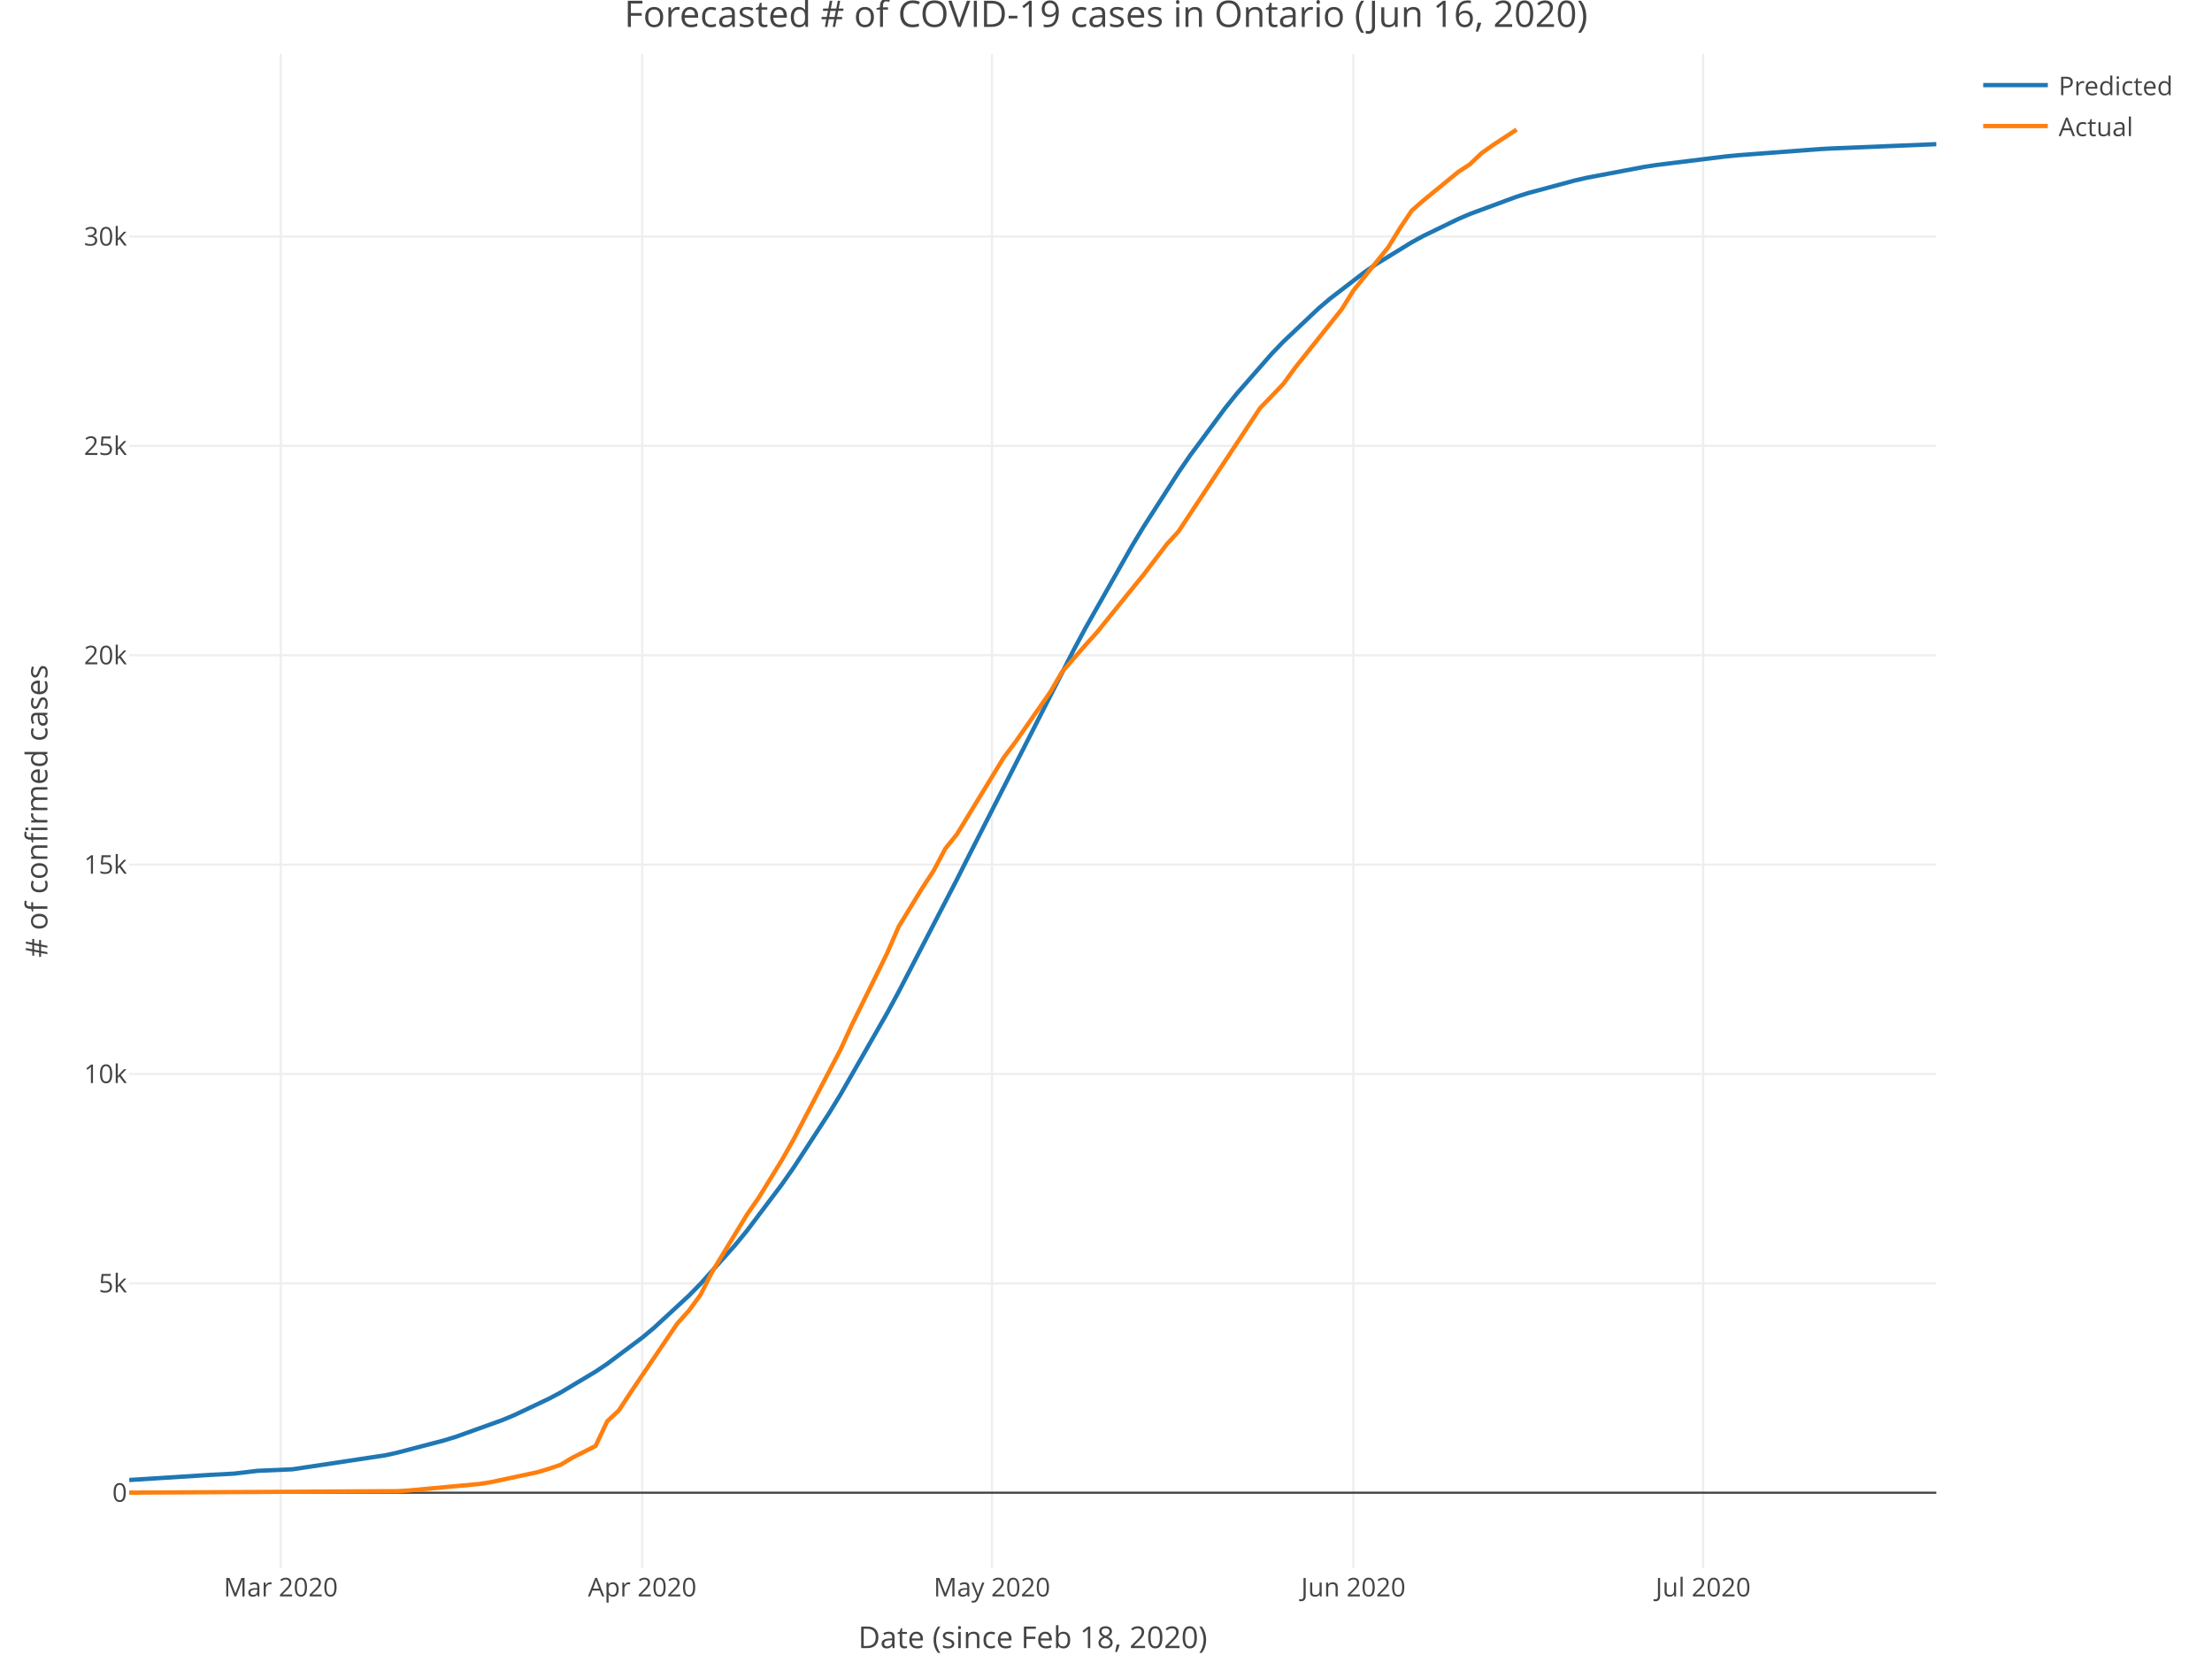
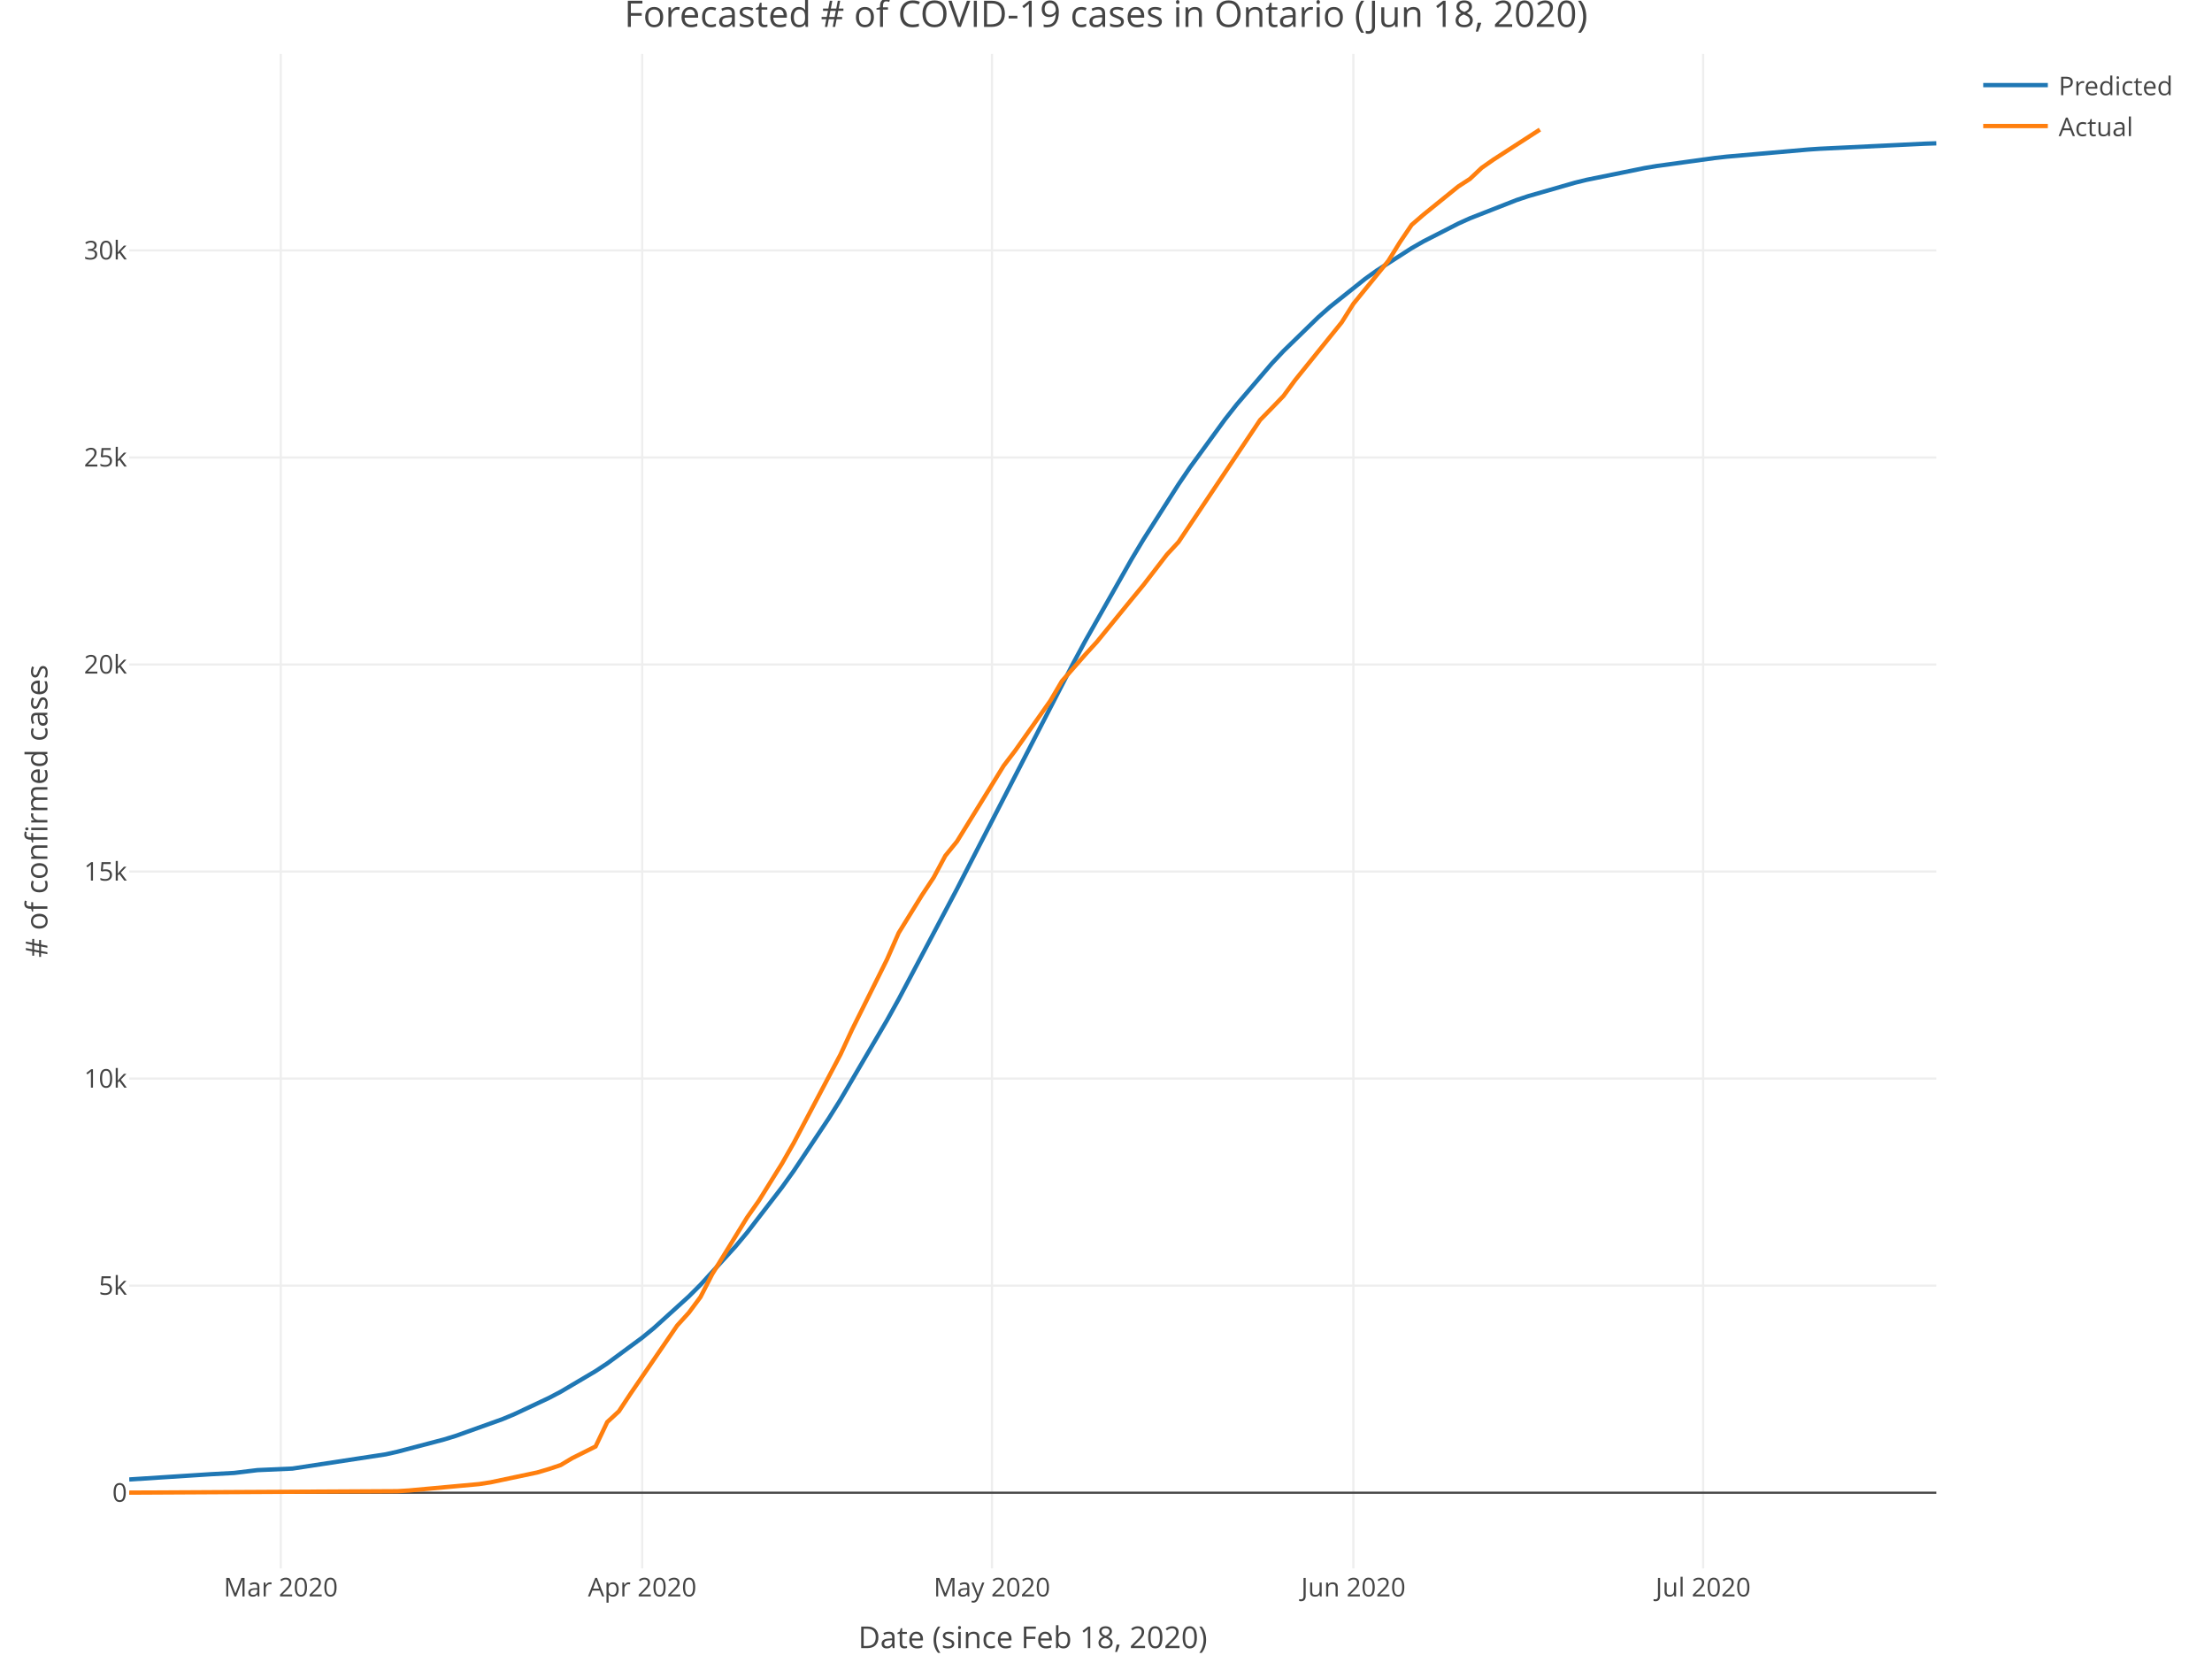
<svg xmlns="http://www.w3.org/2000/svg" class="main-svg" width="1027" height="768" style="" viewBox="0 0 1027 768">
  <rect x="0" y="0" width="1027" height="768" style="fill: rgb(255, 255, 255); fill-opacity: 1;" />
-   <defs id="defs-96c82c">
+   <defs id="defs-909fb1">
    <g class="clips">
-       <clipPath id="clip96c82cxyplot" class="plotclip">
+       <clipPath id="clip909fb1xyplot" class="plotclip">
        <rect width="839" height="703" />
      </clipPath>
-       <clipPath class="axesclip" id="clip96c82cx">
+       <clipPath class="axesclip" id="clip909fb1x">
        <rect x="60" y="0" width="839" height="768" />
      </clipPath>
-       <clipPath class="axesclip" id="clip96c82cy">
+       <clipPath class="axesclip" id="clip909fb1y">
        <rect x="0" y="25" width="1027" height="703" />
      </clipPath>
-       <clipPath class="axesclip" id="clip96c82cxy">
+       <clipPath class="axesclip" id="clip909fb1xy">
        <rect x="60" y="25" width="839" height="703" />
      </clipPath>
    </g>
    <g class="gradients" />
  </defs>
  <g class="bglayer" />
  <g class="layer-below">
    <g class="imagelayer" />
    <g class="shapelayer" />
  </g>
  <g class="cartesianlayer">
    <g class="subplot xy">
      <g class="layer-subplot">
        <g class="shapelayer" />
        <g class="imagelayer" />
      </g>
      <g class="gridlayer">
        <g class="x">
          <path class="xgrid crisp" transform="translate(130.37,0)" d="M0,25v703" style="stroke: rgb(238, 238, 238); stroke-opacity: 1; stroke-width: 1px;" />
          <path class="xgrid crisp" transform="translate(298.17,0)" d="M0,25v703" style="stroke: rgb(238, 238, 238); stroke-opacity: 1; stroke-width: 1px;" />
          <path class="xgrid crisp" transform="translate(460.55,0)" d="M0,25v703" style="stroke: rgb(238, 238, 238); stroke-opacity: 1; stroke-width: 1px;" />
          <path class="xgrid crisp" transform="translate(628.35,0)" d="M0,25v703" style="stroke: rgb(238, 238, 238); stroke-opacity: 1; stroke-width: 1px;" />
          <path class="xgrid crisp" transform="translate(790.74,0)" d="M0,25v703" style="stroke: rgb(238, 238, 238); stroke-opacity: 1; stroke-width: 1px;" />
        </g>
        <g class="y">
-           <path class="ygrid crisp" transform="translate(0,595.69)" d="M60,0h839" style="stroke: rgb(238, 238, 238); stroke-opacity: 1; stroke-width: 1px;" />
-           <path class="ygrid crisp" transform="translate(0,498.51)" d="M60,0h839" style="stroke: rgb(238, 238, 238); stroke-opacity: 1; stroke-width: 1px;" />
-           <path class="ygrid crisp" transform="translate(0,401.33)" d="M60,0h839" style="stroke: rgb(238, 238, 238); stroke-opacity: 1; stroke-width: 1px;" />
-           <path class="ygrid crisp" transform="translate(0,304.15)" d="M60,0h839" style="stroke: rgb(238, 238, 238); stroke-opacity: 1; stroke-width: 1px;" />
-           <path class="ygrid crisp" transform="translate(0,206.97)" d="M60,0h839" style="stroke: rgb(238, 238, 238); stroke-opacity: 1; stroke-width: 1px;" />
-           <path class="ygrid crisp" transform="translate(0,109.79)" d="M60,0h839" style="stroke: rgb(238, 238, 238); stroke-opacity: 1; stroke-width: 1px;" />
+           <path class="ygrid crisp" transform="translate(0,596.76)" d="M60,0h839" style="stroke: rgb(238, 238, 238); stroke-opacity: 1; stroke-width: 1px;" />
+           <path class="ygrid crisp" transform="translate(0,500.65)" d="M60,0h839" style="stroke: rgb(238, 238, 238); stroke-opacity: 1; stroke-width: 1px;" />
+           <path class="ygrid crisp" transform="translate(0,404.54)" d="M60,0h839" style="stroke: rgb(238, 238, 238); stroke-opacity: 1; stroke-width: 1px;" />
+           <path class="ygrid crisp" transform="translate(0,308.44)" d="M60,0h839" style="stroke: rgb(238, 238, 238); stroke-opacity: 1; stroke-width: 1px;" />
+           <path class="ygrid crisp" transform="translate(0,212.33)" d="M60,0h839" style="stroke: rgb(238, 238, 238); stroke-opacity: 1; stroke-width: 1px;" />
+           <path class="ygrid crisp" transform="translate(0,116.22)" d="M60,0h839" style="stroke: rgb(238, 238, 238); stroke-opacity: 1; stroke-width: 1px;" />
        </g>
      </g>
      <g class="zerolinelayer">
        <path class="yzl zl crisp" transform="translate(0,692.87)" d="M60,0h839" style="stroke: rgb(68, 68, 68); stroke-opacity: 1; stroke-width: 1px;" />
      </g>
      <path class="xlines-below" />
      <path class="ylines-below" />
      <g class="overlines-below" />
      <g class="xaxislayer-below" />
      <g class="yaxislayer-below" />
      <g class="overaxes-below" />
-       <g class="plot" transform="translate(60, 25)" clip-path="url('#clip96c82cxyplot')">
+       <g class="plot" transform="translate(60, 25)" clip-path="url('#clip909fb1xyplot')">
        <g class="scatterlayer mlayer">
-           <g class="trace scatter trace11b5a2" style="stroke-miterlimit: 2; opacity: 1;">
+           <g class="trace scatter trace9f7875" style="stroke-miterlimit: 2; opacity: 1;">
            <g class="fills" />
            <g class="errorbars" />
            <g class="lines">
-               <path class="js-line" d="M0,661.97L37.89,659.58L48.72,659L59.54,657.71L75.78,657L119.08,650.47L124.5,649.26L146.15,643.6L151.56,641.94L173.21,634.17L178.63,631.91L194.86,624.24L200.28,621.36L216.52,611.66L221.93,608.03L238.17,595.89L243.58,591.39L259.82,576.42L265.23,570.91L281.47,552.76L286.88,546.15L303.12,524.62L308.54,516.87L324.77,491.95L330.19,483.11L351.84,445.32L357.25,435.34L384.32,383.15L389.73,372.41L438.45,276.79L443.86,266.72L465.51,228.52L470.92,219.56L487.16,194.26L492.57,186.38L508.81,164.45L514.23,157.71L530.46,139.18L535.88,133.55L552.12,118.22L557.53,113.61L573.77,101.16L579.18,97.44L595.42,87.48L600.83,84.52L617.07,76.64L622.48,74.31L644.14,66.31L649.55,64.6L671.2,58.77L676.61,57.53L703.68,52.41L709.09,51.58L741.57,47.57L746.98,47.05L784.87,44.21L790.28,43.91L839,41.92" style="vector-effect: non-scaling-stroke; fill: none; stroke: rgb(31, 119, 180); stroke-opacity: 1; stroke-width: 2px; opacity: 1;" />
+               <path class="js-line" d="M0,661.72L37.89,659.28L48.72,658.69L59.54,657.38L75.78,656.66L119.08,650.05L124.5,648.84L146.15,643.16L151.56,641.5L173.21,633.75L178.63,631.5L194.86,623.88L200.28,621.03L216.52,611.43L221.93,607.86L238.17,595.89L243.58,591.46L259.82,576.75L265.23,571.35L281.47,553.57L286.88,547.1L303.12,526.04L308.54,518.47L324.77,494.12L330.19,485.48L351.84,448.54L357.25,438.78L384.32,387.62L389.73,377.07L438.45,282.55L443.86,272.53L465.51,234.33L470.92,225.33L487.16,199.83L492.57,191.86L508.81,169.59L514.23,162.71L530.46,143.75L535.88,137.97L552.12,122.17L557.53,117.4L573.77,104.47L579.18,100.6L595.42,90.18L600.83,87.08L617.07,78.78L622.48,76.33L644.14,67.85L649.55,66.04L671.2,59.81L676.61,58.48L703.68,52.98L709.09,52.07L736.15,48.34L741.57,47.73L779.46,44.41L784.87,44.05L833.59,41.7L839,41.52" style="vector-effect: non-scaling-stroke; fill: none; stroke: rgb(31, 119, 180); stroke-opacity: 1; stroke-width: 2px; opacity: 1;" />
            </g>
            <g class="points" />
            <g class="text" />
          </g>
-           <g class="trace scatter trace9f1925" style="stroke-miterlimit: 2; opacity: 1;">
+           <g class="trace scatter trace8ff2ae" style="stroke-miterlimit: 2; opacity: 1;">
            <g class="fills" />
            <g class="errorbars" />
            <g class="lines">
-               <path class="js-line" d="M0,667.83L124.5,667.15L129.91,666.82L162.39,663.83L167.8,662.99L189.45,658.37L194.86,656.75L200.28,654.91L205.69,651.64L216.52,646.16L221.93,634.71L227.34,629.66L232.75,621.38L254.41,589.39L259.82,583.38L265.23,576.01L270.65,565.33L286.88,538.66L292.3,530.87L303.12,513.29L308.54,503.69L330.19,462.28L335.6,450.5L351.84,417.55L357.25,405.11L368.08,387.37L373.49,379.13L378.9,368.92L384.32,362.18L405.97,326.71L411.38,319.52L427.62,296.23L433.03,286.96L443.86,274.52L449.27,268.54L465.51,248.42L470.92,241.79L481.75,227.59L487.16,221.68L525.05,164.4L530.46,158.82L535.88,153.15L541.29,145.7L562.94,118.55L568.35,109.88L584.59,89.71L590.01,80.86L595.42,72.8L600.83,68.07L617.07,54.78L622.48,51.24L627.9,46.07L633.31,42.24L644.14,35.15" style="vector-effect: non-scaling-stroke; fill: none; stroke: rgb(255, 127, 14); stroke-opacity: 1; stroke-width: 2px; opacity: 1;" />
+               <path class="js-line" d="M0,667.83L124.5,667.16L129.91,666.83L162.39,663.87L167.8,663.04L189.45,658.47L194.86,656.87L200.28,655.05L205.69,651.82L216.52,646.4L221.93,635.08L227.34,630.08L232.75,621.89L254.41,590.25L259.82,584.31L265.23,577.03L270.65,566.46L286.88,540.08L292.3,532.38L303.12,515L308.54,505.5L330.19,464.54L335.6,452.89L351.84,420.31L357.25,408.01L368.08,390.46L373.49,382.31L378.9,372.22L384.32,365.55L405.97,330.47L411.38,323.36L427.62,300.33L433.03,291.16L443.86,278.86L449.27,272.94L465.51,253.05L470.92,246.49L481.75,232.44L487.16,226.6L525.05,169.95L530.46,164.43L535.88,158.82L541.29,151.46L562.94,124.61L568.35,116.03L584.59,96.08L590.01,87.34L595.42,79.36L600.83,74.69L617.07,61.54L622.48,58.04L627.9,52.93L633.31,49.14L654.96,35.15" style="vector-effect: non-scaling-stroke; fill: none; stroke: rgb(255, 127, 14); stroke-opacity: 1; stroke-width: 2px; opacity: 1;" />
            </g>
            <g class="points" />
            <g class="text" />
          </g>
        </g>
      </g>
      <g class="overplot" />
      <path class="xlines-above crisp" style="fill: none;" d="M0,0" />
      <path class="ylines-above crisp" style="fill: none;" d="M0,0" />
      <g class="overlines-above" />
      <g class="xaxislayer-above">
        <g class="xtick">
          <text text-anchor="middle" x="0" y="741" transform="translate(130.37,0)" style="font-family: 'Open Sans', verdana, arial, sans-serif; font-size: 12px; fill: rgb(68, 68, 68); fill-opacity: 1; white-space: pre;">Mar 2020</text>
        </g>
        <g class="xtick">
          <text text-anchor="middle" x="0" y="741" transform="translate(298.17,0)" style="font-family: 'Open Sans', verdana, arial, sans-serif; font-size: 12px; fill: rgb(68, 68, 68); fill-opacity: 1; white-space: pre;">Apr 2020</text>
        </g>
        <g class="xtick">
          <text text-anchor="middle" x="0" y="741" transform="translate(460.55,0)" style="font-family: 'Open Sans', verdana, arial, sans-serif; font-size: 12px; fill: rgb(68, 68, 68); fill-opacity: 1; white-space: pre;">May 2020</text>
        </g>
        <g class="xtick">
          <text text-anchor="middle" x="0" y="741" transform="translate(628.35,0)" style="font-family: 'Open Sans', verdana, arial, sans-serif; font-size: 12px; fill: rgb(68, 68, 68); fill-opacity: 1; white-space: pre;">Jun 2020</text>
        </g>
        <g class="xtick">
          <text text-anchor="middle" x="0" y="741" transform="translate(790.74,0)" style="font-family: 'Open Sans', verdana, arial, sans-serif; font-size: 12px; fill: rgb(68, 68, 68); fill-opacity: 1; white-space: pre;">Jul 2020</text>
        </g>
      </g>
      <g class="yaxislayer-above">
        <g class="ytick">
          <text text-anchor="end" x="59" y="4.2" transform="translate(0,692.87)" style="font-family: 'Open Sans', verdana, arial, sans-serif; font-size: 12px; fill: rgb(68, 68, 68); fill-opacity: 1; white-space: pre;">0</text>
        </g>
        <g class="ytick">
-           <text text-anchor="end" x="59" y="4.2" transform="translate(0,595.69)" style="font-family: 'Open Sans', verdana, arial, sans-serif; font-size: 12px; fill: rgb(68, 68, 68); fill-opacity: 1; white-space: pre;">5k</text>
+           <text text-anchor="end" x="59" y="4.2" transform="translate(0,596.76)" style="font-family: 'Open Sans', verdana, arial, sans-serif; font-size: 12px; fill: rgb(68, 68, 68); fill-opacity: 1; white-space: pre;">5k</text>
        </g>
        <g class="ytick">
-           <text text-anchor="end" x="59" y="4.2" transform="translate(0,498.51)" style="font-family: 'Open Sans', verdana, arial, sans-serif; font-size: 12px; fill: rgb(68, 68, 68); fill-opacity: 1; white-space: pre;">10k</text>
+           <text text-anchor="end" x="59" y="4.2" transform="translate(0,500.65)" style="font-family: 'Open Sans', verdana, arial, sans-serif; font-size: 12px; fill: rgb(68, 68, 68); fill-opacity: 1; white-space: pre;">10k</text>
        </g>
        <g class="ytick">
-           <text text-anchor="end" x="59" y="4.2" transform="translate(0,401.33)" style="font-family: 'Open Sans', verdana, arial, sans-serif; font-size: 12px; fill: rgb(68, 68, 68); fill-opacity: 1; white-space: pre;">15k</text>
+           <text text-anchor="end" x="59" y="4.2" transform="translate(0,404.54)" style="font-family: 'Open Sans', verdana, arial, sans-serif; font-size: 12px; fill: rgb(68, 68, 68); fill-opacity: 1; white-space: pre;">15k</text>
        </g>
        <g class="ytick">
-           <text text-anchor="end" x="59" y="4.2" transform="translate(0,304.15)" style="font-family: 'Open Sans', verdana, arial, sans-serif; font-size: 12px; fill: rgb(68, 68, 68); fill-opacity: 1; white-space: pre;">20k</text>
+           <text text-anchor="end" x="59" y="4.2" transform="translate(0,308.44)" style="font-family: 'Open Sans', verdana, arial, sans-serif; font-size: 12px; fill: rgb(68, 68, 68); fill-opacity: 1; white-space: pre;">20k</text>
        </g>
        <g class="ytick">
-           <text text-anchor="end" x="59" y="4.2" transform="translate(0,206.97)" style="font-family: 'Open Sans', verdana, arial, sans-serif; font-size: 12px; fill: rgb(68, 68, 68); fill-opacity: 1; white-space: pre;">25k</text>
+           <text text-anchor="end" x="59" y="4.2" transform="translate(0,212.33)" style="font-family: 'Open Sans', verdana, arial, sans-serif; font-size: 12px; fill: rgb(68, 68, 68); fill-opacity: 1; white-space: pre;">25k</text>
        </g>
        <g class="ytick">
-           <text text-anchor="end" x="59" y="4.2" transform="translate(0,109.79)" style="font-family: 'Open Sans', verdana, arial, sans-serif; font-size: 12px; fill: rgb(68, 68, 68); fill-opacity: 1; white-space: pre;">30k</text>
+           <text text-anchor="end" x="59" y="4.2" transform="translate(0,116.22)" style="font-family: 'Open Sans', verdana, arial, sans-serif; font-size: 12px; fill: rgb(68, 68, 68); fill-opacity: 1; white-space: pre;">30k</text>
        </g>
      </g>
      <g class="overaxes-above" />
    </g>
  </g>
  <g class="polarlayer" />
  <g class="ternarylayer" />
  <g class="geolayer" />
  <g class="funnelarealayer" />
  <g class="pielayer" />
  <g class="treemaplayer" />
  <g class="sunburstlayer" />
  <g class="glimages" />
-   <defs id="topdefs-96c82c">
+   <defs id="topdefs-909fb1">
    <g class="clips" />
-     <clipPath id="legend96c82c">
+     <clipPath id="legend909fb1">
      <rect width="101" height="48" x="0" y="0" />
    </clipPath>
  </defs>
  <g class="layer-above">
    <g class="imagelayer" />
    <g class="shapelayer" />
  </g>
  <g class="infolayer">
    <g class="legend" pointer-events="all" transform="translate(915.78, 25)">
      <rect class="bg" shape-rendering="crispEdges" style="stroke: rgb(68, 68, 68); stroke-opacity: 1; fill: rgb(255, 255, 255); fill-opacity: 1; stroke-width: 0px;" width="101" height="48" x="0" y="0" />
-       <g class="scrollbox" transform="translate(0, 0)" clip-path="url('#legend96c82c')">
+       <g class="scrollbox" transform="translate(0, 0)" clip-path="url('#legend909fb1')">
        <g class="groups">
          <g class="traces" style="opacity: 1;" transform="translate(0, 14.5)">
            <text class="legendtext user-select-none" text-anchor="start" x="40" y="4.68" style="font-family: 'Open Sans', verdana, arial, sans-serif; font-size: 12px; fill: rgb(68, 68, 68); fill-opacity: 1; white-space: pre;">Predicted</text>
            <g class="layers" style="opacity: 1;">
              <g class="legendfill" />
              <g class="legendlines">
                <path class="js-line" d="M5,0h30" style="fill: none; stroke: rgb(31, 119, 180); stroke-opacity: 1; stroke-width: 2px;" />
              </g>
              <g class="legendsymbols">
                <g class="legendpoints" />
              </g>
            </g>
            <rect class="legendtoggle" pointer-events="all" x="0" y="-9.5" width="95.891" height="19" style="cursor: pointer; fill: rgb(0, 0, 0); fill-opacity: 0;" />
          </g>
          <g class="traces" style="opacity: 1;" transform="translate(0, 33.5)">
            <text class="legendtext user-select-none" text-anchor="start" x="40" y="4.68" style="font-family: 'Open Sans', verdana, arial, sans-serif; font-size: 12px; fill: rgb(68, 68, 68); fill-opacity: 1; white-space: pre;">Actual</text>
            <g class="layers" style="opacity: 1;">
              <g class="legendfill" />
              <g class="legendlines">
                <path class="js-line" d="M5,0h30" style="fill: none; stroke: rgb(255, 127, 14); stroke-opacity: 1; stroke-width: 2px;" />
              </g>
              <g class="legendsymbols">
                <g class="legendpoints" />
              </g>
            </g>
            <rect class="legendtoggle" pointer-events="all" x="0" y="-9.5" width="95.891" height="19" style="cursor: pointer; fill: rgb(0, 0, 0); fill-opacity: 0;" />
          </g>
        </g>
      </g>
      <rect class="scrollbar" rx="20" ry="3" width="0" height="0" style="fill: rgb(128, 139, 164); fill-opacity: 1;" x="0" y="0" />
    </g>
    <g class="g-gtitle">
-       <text class="gtitle" x="513.5" y="12.5" text-anchor="middle" dy="0em" style="font-family: 'Open Sans', verdana, arial, sans-serif; font-size: 17px; fill: rgb(68, 68, 68); opacity: 1; font-weight: normal; white-space: pre;">Forecasted # of COVID-19 cases in Ontario (Jun 16, 2020)</text>
+       <text class="gtitle" x="513.5" y="12.5" text-anchor="middle" dy="0em" style="font-family: 'Open Sans', verdana, arial, sans-serif; font-size: 17px; fill: rgb(68, 68, 68); opacity: 1; font-weight: normal; white-space: pre;">Forecasted # of COVID-19 cases in Ontario (Jun 18, 2020)</text>
    </g>
    <g class="g-xtitle" transform="translate(0,-15)">
      <text class="xtitle" x="479.5" y="780" text-anchor="middle" style="font-family: 'Open Sans', verdana, arial, sans-serif; font-size: 14px; fill: rgb(68, 68, 68); opacity: 1; font-weight: normal; white-space: pre;">Date (since Feb 18, 2020)</text>
    </g>
    <g class="g-ytitle">
      <text class="ytitle" transform="rotate(-90,22,376.5)" x="22" y="376.5" text-anchor="middle" style="font-family: 'Open Sans', verdana, arial, sans-serif; font-size: 14px; fill: rgb(68, 68, 68); opacity: 1; font-weight: normal; white-space: pre;"># of confirmed cases</text>
    </g>
  </g>
</svg>
